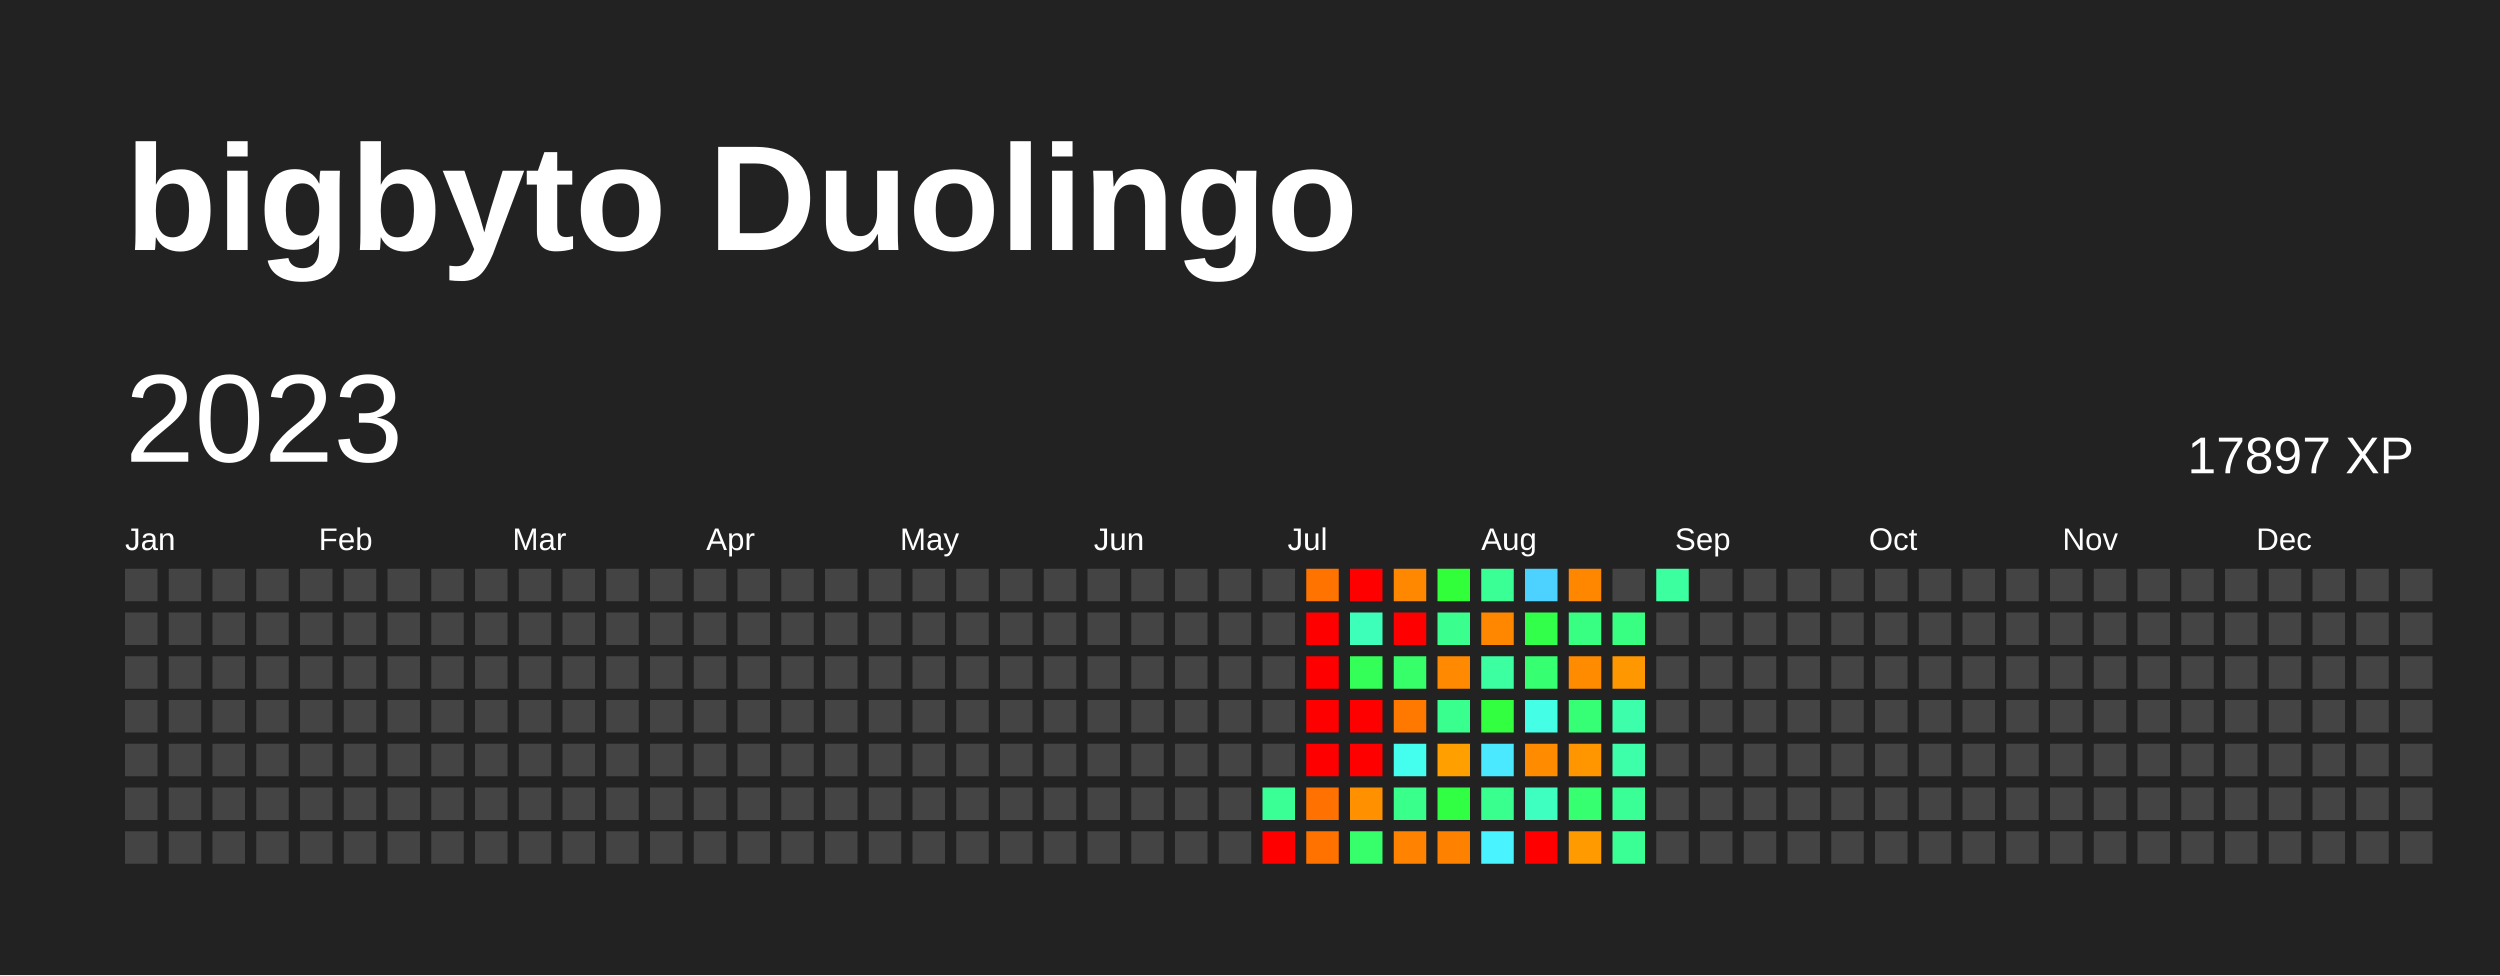
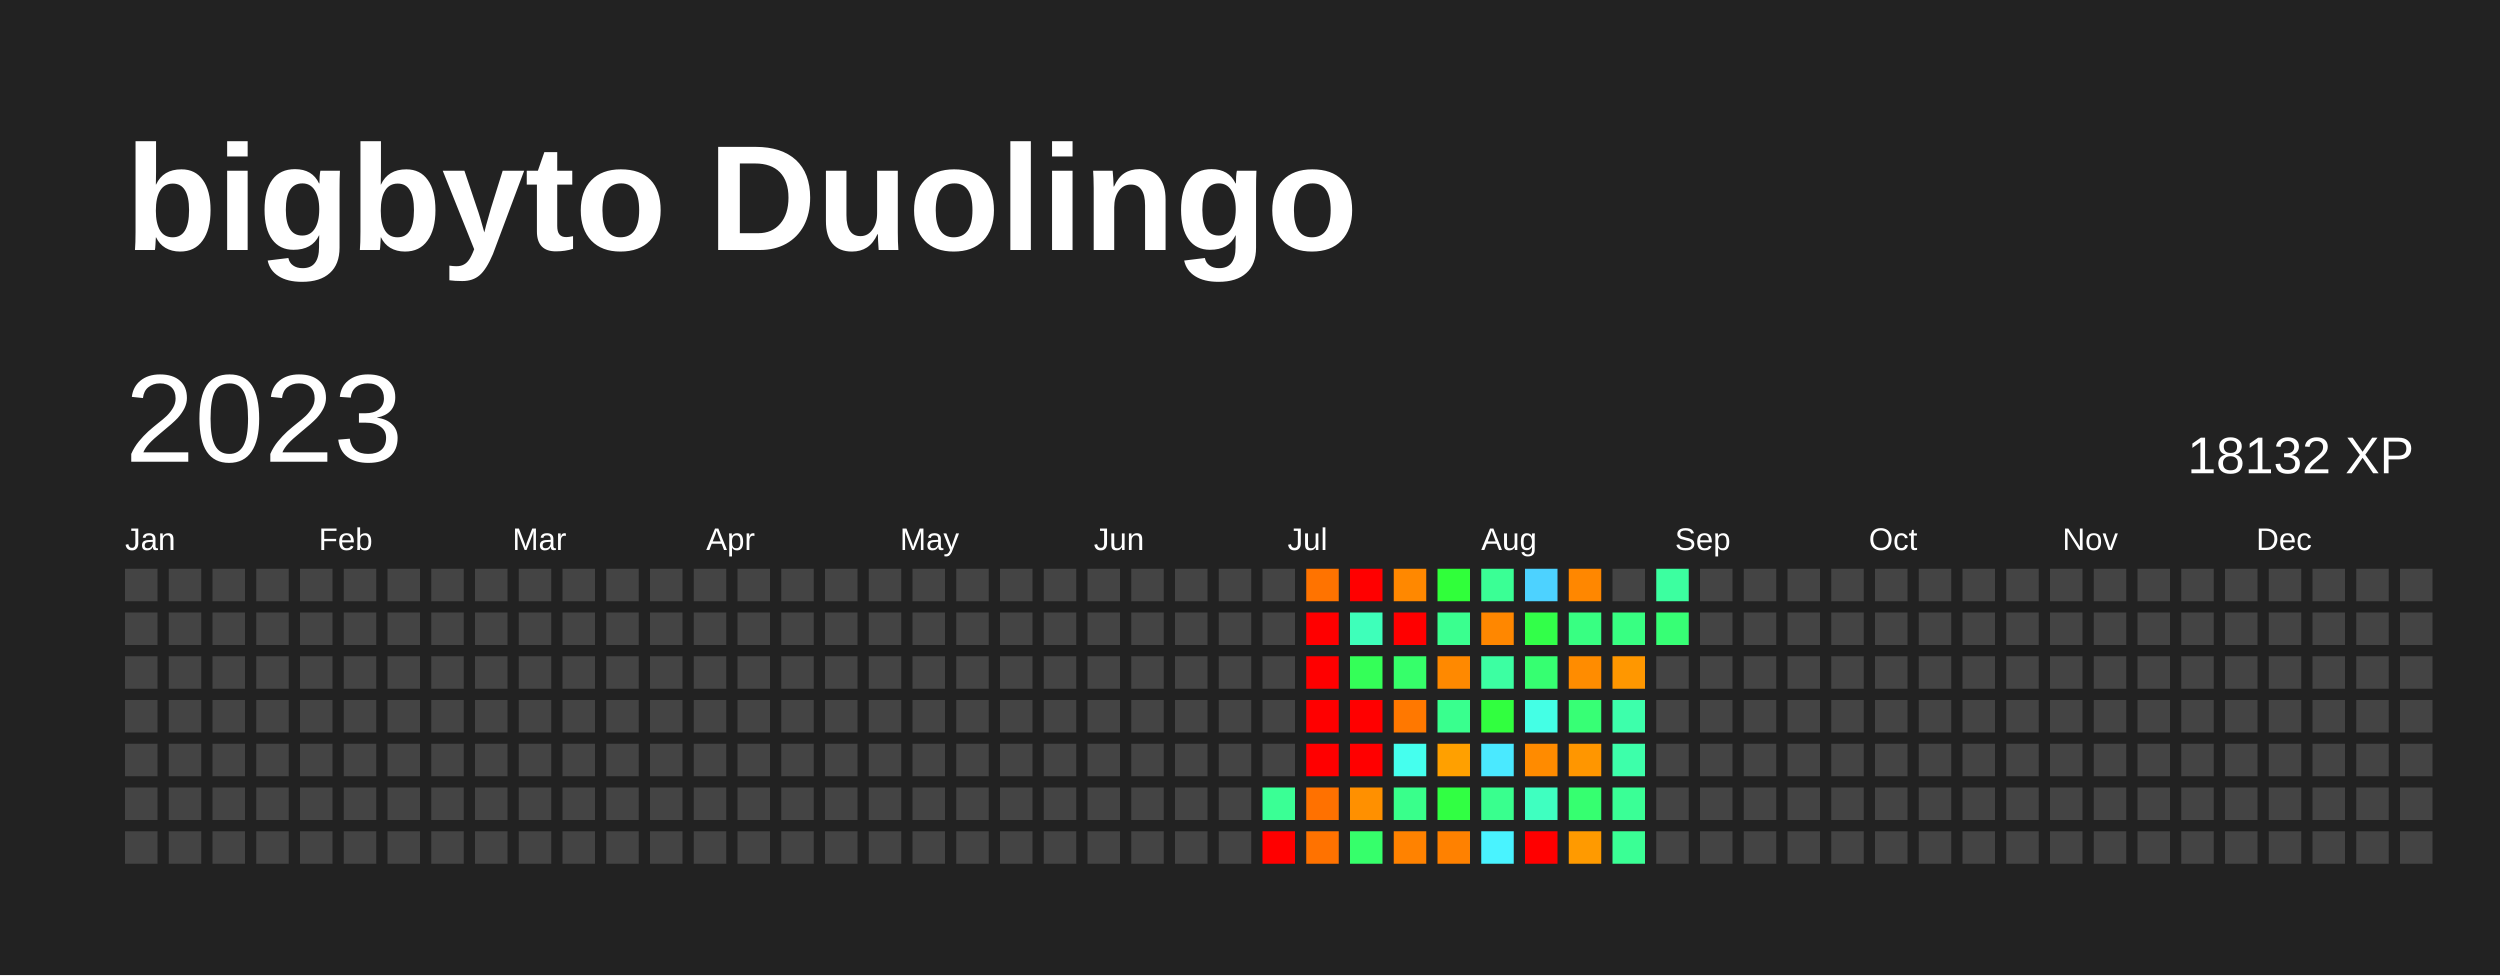
<svg xmlns="http://www.w3.org/2000/svg" baseProfile="full" height="78mm" version="1.1" viewBox="0,0,200,78" width="200mm">
  <defs />
  <rect fill="#222222" height="78" width="200" x="0" y="0" />
  <text fill="#FFFFFF" style="font-size:12px; font-family:Arial; font-weight:bold;" x="10" y="20">bigbyto Duolingo</text>
  <text dominant-baseline="hanging" fill="#FFFFFF" style="font-size:10.0px; font-family:Arial;" x="10" y="30">2023</text>
-   <text dominant-baseline="hanging" fill="#FFFFFF" style="font-size:4.125px; font-family:Arial;" x="175" y="35">17897 XP</text>
+   <text dominant-baseline="hanging" fill="#FFFFFF" style="font-size:4.125px; font-family:Arial;" x="175" y="35">18132 XP</text>
  <text fill="#FFFFFF" style="font-size:2.5px; font-family:Arial" x="10.0" y="44">Jan</text>
  <text fill="#FFFFFF" style="font-size:2.5px; font-family:Arial" x="25.5" y="44">Feb</text>
  <text fill="#FFFFFF" style="font-size:2.5px; font-family:Arial" x="41.0" y="44">Mar</text>
  <text fill="#FFFFFF" style="font-size:2.5px; font-family:Arial" x="56.5" y="44">Apr</text>
  <text fill="#FFFFFF" style="font-size:2.5px; font-family:Arial" x="72.0" y="44">May</text>
  <text fill="#FFFFFF" style="font-size:2.5px; font-family:Arial" x="87.5" y="44">Jun</text>
  <text fill="#FFFFFF" style="font-size:2.5px; font-family:Arial" x="103.0" y="44">Jul</text>
  <text fill="#FFFFFF" style="font-size:2.5px; font-family:Arial" x="118.5" y="44">Aug</text>
  <text fill="#FFFFFF" style="font-size:2.5px; font-family:Arial" x="134.0" y="44">Sep</text>
  <text fill="#FFFFFF" style="font-size:2.5px; font-family:Arial" x="149.5" y="44">Oct</text>
  <text fill="#FFFFFF" style="font-size:2.5px; font-family:Arial" x="165.0" y="44">Nov</text>
  <text fill="#FFFFFF" style="font-size:2.5px; font-family:Arial" x="180.5" y="44">Dec</text>
  <rect fill="#444444" height="2.6" width="2.6" x="10.0" y="45.5" />
  <rect fill="#444444" height="2.6" width="2.6" x="10.0" y="49.0" />
  <rect fill="#444444" height="2.6" width="2.6" x="10.0" y="52.5" />
  <rect fill="#444444" height="2.6" width="2.6" x="10.0" y="56.0" />
  <rect fill="#444444" height="2.6" width="2.6" x="10.0" y="59.5" />
  <rect fill="#444444" height="2.6" width="2.6" x="10.0" y="63.0" />
  <rect fill="#444444" height="2.6" width="2.6" x="10.0" y="66.5" />
  <rect fill="#444444" height="2.6" width="2.6" x="13.5" y="45.5" />
  <rect fill="#444444" height="2.6" width="2.6" x="13.5" y="49.0" />
  <rect fill="#444444" height="2.6" width="2.6" x="13.5" y="52.5" />
  <rect fill="#444444" height="2.6" width="2.6" x="13.5" y="56.0" />
  <rect fill="#444444" height="2.6" width="2.6" x="13.5" y="59.5" />
  <rect fill="#444444" height="2.6" width="2.6" x="13.5" y="63.0" />
  <rect fill="#444444" height="2.6" width="2.6" x="13.5" y="66.5" />
  <rect fill="#444444" height="2.6" width="2.6" x="17.0" y="45.5" />
  <rect fill="#444444" height="2.6" width="2.6" x="17.0" y="49.0" />
  <rect fill="#444444" height="2.6" width="2.6" x="17.0" y="52.5" />
  <rect fill="#444444" height="2.6" width="2.6" x="17.0" y="56.0" />
  <rect fill="#444444" height="2.6" width="2.6" x="17.0" y="59.5" />
  <rect fill="#444444" height="2.6" width="2.6" x="17.0" y="63.0" />
  <rect fill="#444444" height="2.6" width="2.6" x="17.0" y="66.5" />
  <rect fill="#444444" height="2.6" width="2.6" x="20.5" y="45.5" />
  <rect fill="#444444" height="2.6" width="2.6" x="20.5" y="49.0" />
  <rect fill="#444444" height="2.6" width="2.6" x="20.5" y="52.5" />
  <rect fill="#444444" height="2.6" width="2.6" x="20.5" y="56.0" />
  <rect fill="#444444" height="2.6" width="2.6" x="20.5" y="59.5" />
  <rect fill="#444444" height="2.6" width="2.6" x="20.5" y="63.0" />
  <rect fill="#444444" height="2.6" width="2.6" x="20.5" y="66.5" />
  <rect fill="#444444" height="2.6" width="2.6" x="24.0" y="45.5" />
  <rect fill="#444444" height="2.6" width="2.6" x="24.0" y="49.0" />
  <rect fill="#444444" height="2.6" width="2.6" x="24.0" y="52.5" />
  <rect fill="#444444" height="2.6" width="2.6" x="24.0" y="56.0" />
  <rect fill="#444444" height="2.6" width="2.6" x="24.0" y="59.5" />
  <rect fill="#444444" height="2.6" width="2.6" x="24.0" y="63.0" />
  <rect fill="#444444" height="2.6" width="2.6" x="24.0" y="66.5" />
  <rect fill="#444444" height="2.6" width="2.6" x="27.5" y="45.5" />
  <rect fill="#444444" height="2.6" width="2.6" x="27.5" y="49.0" />
  <rect fill="#444444" height="2.6" width="2.6" x="27.5" y="52.5" />
  <rect fill="#444444" height="2.6" width="2.6" x="27.5" y="56.0" />
  <rect fill="#444444" height="2.6" width="2.6" x="27.5" y="59.5" />
  <rect fill="#444444" height="2.6" width="2.6" x="27.5" y="63.0" />
  <rect fill="#444444" height="2.6" width="2.6" x="27.5" y="66.5" />
  <rect fill="#444444" height="2.6" width="2.6" x="31.0" y="45.5" />
  <rect fill="#444444" height="2.6" width="2.6" x="31.0" y="49.0" />
  <rect fill="#444444" height="2.6" width="2.6" x="31.0" y="52.5" />
  <rect fill="#444444" height="2.6" width="2.6" x="31.0" y="56.0" />
  <rect fill="#444444" height="2.6" width="2.6" x="31.0" y="59.5" />
  <rect fill="#444444" height="2.6" width="2.6" x="31.0" y="63.0" />
  <rect fill="#444444" height="2.6" width="2.6" x="31.0" y="66.5" />
  <rect fill="#444444" height="2.6" width="2.6" x="34.5" y="45.5" />
  <rect fill="#444444" height="2.6" width="2.6" x="34.5" y="49.0" />
  <rect fill="#444444" height="2.6" width="2.6" x="34.5" y="52.5" />
  <rect fill="#444444" height="2.6" width="2.6" x="34.5" y="56.0" />
  <rect fill="#444444" height="2.6" width="2.6" x="34.5" y="59.5" />
  <rect fill="#444444" height="2.6" width="2.6" x="34.5" y="63.0" />
  <rect fill="#444444" height="2.6" width="2.6" x="34.5" y="66.5" />
  <rect fill="#444444" height="2.6" width="2.6" x="38.0" y="45.5" />
  <rect fill="#444444" height="2.6" width="2.6" x="38.0" y="49.0" />
  <rect fill="#444444" height="2.6" width="2.6" x="38.0" y="52.5" />
  <rect fill="#444444" height="2.6" width="2.6" x="38.0" y="56.0" />
  <rect fill="#444444" height="2.6" width="2.6" x="38.0" y="59.5" />
  <rect fill="#444444" height="2.6" width="2.6" x="38.0" y="63.0" />
  <rect fill="#444444" height="2.6" width="2.6" x="38.0" y="66.5" />
  <rect fill="#444444" height="2.6" width="2.6" x="41.5" y="45.5" />
  <rect fill="#444444" height="2.6" width="2.6" x="41.5" y="49.0" />
  <rect fill="#444444" height="2.6" width="2.6" x="41.5" y="52.5" />
  <rect fill="#444444" height="2.6" width="2.6" x="41.5" y="56.0" />
  <rect fill="#444444" height="2.6" width="2.6" x="41.5" y="59.5" />
  <rect fill="#444444" height="2.6" width="2.6" x="41.5" y="63.0" />
  <rect fill="#444444" height="2.6" width="2.6" x="41.5" y="66.5" />
  <rect fill="#444444" height="2.6" width="2.6" x="45.0" y="45.5" />
  <rect fill="#444444" height="2.6" width="2.6" x="45.0" y="49.0" />
  <rect fill="#444444" height="2.6" width="2.6" x="45.0" y="52.5" />
  <rect fill="#444444" height="2.6" width="2.6" x="45.0" y="56.0" />
  <rect fill="#444444" height="2.6" width="2.6" x="45.0" y="59.5" />
  <rect fill="#444444" height="2.6" width="2.6" x="45.0" y="63.0" />
  <rect fill="#444444" height="2.6" width="2.6" x="45.0" y="66.5" />
  <rect fill="#444444" height="2.6" width="2.6" x="48.5" y="45.5" />
  <rect fill="#444444" height="2.6" width="2.6" x="48.5" y="49.0" />
  <rect fill="#444444" height="2.6" width="2.6" x="48.5" y="52.5" />
  <rect fill="#444444" height="2.6" width="2.6" x="48.5" y="56.0" />
  <rect fill="#444444" height="2.6" width="2.6" x="48.5" y="59.5" />
  <rect fill="#444444" height="2.6" width="2.6" x="48.5" y="63.0" />
  <rect fill="#444444" height="2.6" width="2.6" x="48.5" y="66.5" />
  <rect fill="#444444" height="2.6" width="2.6" x="52.0" y="45.5" />
  <rect fill="#444444" height="2.6" width="2.6" x="52.0" y="49.0" />
  <rect fill="#444444" height="2.6" width="2.6" x="52.0" y="52.5" />
  <rect fill="#444444" height="2.6" width="2.6" x="52.0" y="56.0" />
  <rect fill="#444444" height="2.6" width="2.6" x="52.0" y="59.5" />
  <rect fill="#444444" height="2.6" width="2.6" x="52.0" y="63.0" />
  <rect fill="#444444" height="2.6" width="2.6" x="52.0" y="66.5" />
  <rect fill="#444444" height="2.6" width="2.6" x="55.5" y="45.5" />
  <rect fill="#444444" height="2.6" width="2.6" x="55.5" y="49.0" />
  <rect fill="#444444" height="2.6" width="2.6" x="55.5" y="52.5" />
  <rect fill="#444444" height="2.6" width="2.6" x="55.5" y="56.0" />
  <rect fill="#444444" height="2.6" width="2.6" x="55.5" y="59.5" />
  <rect fill="#444444" height="2.6" width="2.6" x="55.5" y="63.0" />
  <rect fill="#444444" height="2.6" width="2.6" x="55.5" y="66.5" />
  <rect fill="#444444" height="2.6" width="2.6" x="59.0" y="45.5" />
  <rect fill="#444444" height="2.6" width="2.6" x="59.0" y="49.0" />
  <rect fill="#444444" height="2.6" width="2.6" x="59.0" y="52.5" />
  <rect fill="#444444" height="2.6" width="2.6" x="59.0" y="56.0" />
  <rect fill="#444444" height="2.6" width="2.6" x="59.0" y="59.5" />
  <rect fill="#444444" height="2.6" width="2.6" x="59.0" y="63.0" />
  <rect fill="#444444" height="2.6" width="2.6" x="59.0" y="66.5" />
  <rect fill="#444444" height="2.6" width="2.6" x="62.5" y="45.5" />
  <rect fill="#444444" height="2.6" width="2.6" x="62.5" y="49.0" />
  <rect fill="#444444" height="2.6" width="2.6" x="62.5" y="52.5" />
  <rect fill="#444444" height="2.6" width="2.6" x="62.5" y="56.0" />
  <rect fill="#444444" height="2.6" width="2.6" x="62.5" y="59.5" />
  <rect fill="#444444" height="2.6" width="2.6" x="62.5" y="63.0" />
  <rect fill="#444444" height="2.6" width="2.6" x="62.5" y="66.5" />
  <rect fill="#444444" height="2.6" width="2.6" x="66.0" y="45.5" />
  <rect fill="#444444" height="2.6" width="2.6" x="66.0" y="49.0" />
  <rect fill="#444444" height="2.6" width="2.6" x="66.0" y="52.5" />
  <rect fill="#444444" height="2.6" width="2.6" x="66.0" y="56.0" />
  <rect fill="#444444" height="2.6" width="2.6" x="66.0" y="59.5" />
  <rect fill="#444444" height="2.6" width="2.6" x="66.0" y="63.0" />
  <rect fill="#444444" height="2.6" width="2.6" x="66.0" y="66.5" />
  <rect fill="#444444" height="2.6" width="2.6" x="69.5" y="45.5" />
  <rect fill="#444444" height="2.6" width="2.6" x="69.5" y="49.0" />
  <rect fill="#444444" height="2.6" width="2.6" x="69.5" y="52.5" />
  <rect fill="#444444" height="2.6" width="2.6" x="69.5" y="56.0" />
  <rect fill="#444444" height="2.6" width="2.6" x="69.5" y="59.5" />
  <rect fill="#444444" height="2.6" width="2.6" x="69.5" y="63.0" />
  <rect fill="#444444" height="2.6" width="2.6" x="69.5" y="66.5" />
  <rect fill="#444444" height="2.6" width="2.6" x="73.0" y="45.5" />
  <rect fill="#444444" height="2.6" width="2.6" x="73.0" y="49.0" />
  <rect fill="#444444" height="2.6" width="2.6" x="73.0" y="52.5" />
  <rect fill="#444444" height="2.6" width="2.6" x="73.0" y="56.0" />
  <rect fill="#444444" height="2.6" width="2.6" x="73.0" y="59.5" />
  <rect fill="#444444" height="2.6" width="2.6" x="73.0" y="63.0" />
  <rect fill="#444444" height="2.6" width="2.6" x="73.0" y="66.5" />
  <rect fill="#444444" height="2.6" width="2.6" x="76.5" y="45.5" />
  <rect fill="#444444" height="2.6" width="2.6" x="76.5" y="49.0" />
  <rect fill="#444444" height="2.6" width="2.6" x="76.5" y="52.5" />
  <rect fill="#444444" height="2.6" width="2.6" x="76.5" y="56.0" />
  <rect fill="#444444" height="2.6" width="2.6" x="76.5" y="59.5" />
  <rect fill="#444444" height="2.6" width="2.6" x="76.5" y="63.0" />
  <rect fill="#444444" height="2.6" width="2.6" x="76.5" y="66.5" />
  <rect fill="#444444" height="2.6" width="2.6" x="80.0" y="45.5" />
  <rect fill="#444444" height="2.6" width="2.6" x="80.0" y="49.0" />
  <rect fill="#444444" height="2.6" width="2.6" x="80.0" y="52.5" />
  <rect fill="#444444" height="2.6" width="2.6" x="80.0" y="56.0" />
  <rect fill="#444444" height="2.6" width="2.6" x="80.0" y="59.5" />
  <rect fill="#444444" height="2.6" width="2.6" x="80.0" y="63.0" />
  <rect fill="#444444" height="2.6" width="2.6" x="80.0" y="66.5" />
  <rect fill="#444444" height="2.6" width="2.6" x="83.5" y="45.5" />
  <rect fill="#444444" height="2.6" width="2.6" x="83.5" y="49.0" />
  <rect fill="#444444" height="2.6" width="2.6" x="83.5" y="52.5" />
  <rect fill="#444444" height="2.6" width="2.6" x="83.5" y="56.0" />
  <rect fill="#444444" height="2.6" width="2.6" x="83.5" y="59.5" />
  <rect fill="#444444" height="2.6" width="2.6" x="83.5" y="63.0" />
  <rect fill="#444444" height="2.6" width="2.6" x="83.5" y="66.5" />
  <rect fill="#444444" height="2.6" width="2.6" x="87.0" y="45.5" />
  <rect fill="#444444" height="2.6" width="2.6" x="87.0" y="49.0" />
  <rect fill="#444444" height="2.6" width="2.6" x="87.0" y="52.5" />
  <rect fill="#444444" height="2.6" width="2.6" x="87.0" y="56.0" />
  <rect fill="#444444" height="2.6" width="2.6" x="87.0" y="59.5" />
  <rect fill="#444444" height="2.6" width="2.6" x="87.0" y="63.0" />
  <rect fill="#444444" height="2.6" width="2.6" x="87.0" y="66.5" />
  <rect fill="#444444" height="2.6" width="2.6" x="90.5" y="45.5" />
  <rect fill="#444444" height="2.6" width="2.6" x="90.5" y="49.0" />
  <rect fill="#444444" height="2.6" width="2.6" x="90.5" y="52.5" />
  <rect fill="#444444" height="2.6" width="2.6" x="90.5" y="56.0" />
  <rect fill="#444444" height="2.6" width="2.6" x="90.5" y="59.5" />
  <rect fill="#444444" height="2.6" width="2.6" x="90.5" y="63.0" />
  <rect fill="#444444" height="2.6" width="2.6" x="90.5" y="66.5" />
  <rect fill="#444444" height="2.6" width="2.6" x="94.0" y="45.5" />
  <rect fill="#444444" height="2.6" width="2.6" x="94.0" y="49.0" />
  <rect fill="#444444" height="2.6" width="2.6" x="94.0" y="52.5" />
  <rect fill="#444444" height="2.6" width="2.6" x="94.0" y="56.0" />
  <rect fill="#444444" height="2.6" width="2.6" x="94.0" y="59.5" />
  <rect fill="#444444" height="2.6" width="2.6" x="94.0" y="63.0" />
  <rect fill="#444444" height="2.6" width="2.6" x="94.0" y="66.5" />
  <rect fill="#444444" height="2.6" width="2.6" x="97.5" y="45.5" />
  <rect fill="#444444" height="2.6" width="2.6" x="97.5" y="49.0" />
  <rect fill="#444444" height="2.6" width="2.6" x="97.5" y="52.5" />
  <rect fill="#444444" height="2.6" width="2.6" x="97.5" y="56.0" />
  <rect fill="#444444" height="2.6" width="2.6" x="97.5" y="59.5" />
  <rect fill="#444444" height="2.6" width="2.6" x="97.5" y="63.0" />
  <rect fill="#444444" height="2.6" width="2.6" x="97.5" y="66.5" />
  <rect fill="#444444" height="2.6" width="2.6" x="101.0" y="45.5" />
  <rect fill="#444444" height="2.6" width="2.6" x="101.0" y="49.0" />
  <rect fill="#444444" height="2.6" width="2.6" x="101.0" y="52.5" />
  <rect fill="#444444" height="2.6" width="2.6" x="101.0" y="56.0" />
  <rect fill="#444444" height="2.6" width="2.6" x="101.0" y="59.5" />
  <rect fill="#3aff95" height="2.6" width="2.6" x="101.0" y="63.0" />
  <rect fill="red" height="2.6" width="2.6" x="101.0" y="66.5" />
  <rect fill="#ff7300" height="2.6" width="2.6" x="104.5" y="45.5" />
  <rect fill="red" height="2.6" width="2.6" x="104.5" y="49.0" />
  <rect fill="red" height="2.6" width="2.6" x="104.5" y="52.5" />
  <rect fill="red" height="2.6" width="2.6" x="104.5" y="56.0" />
  <rect fill="red" height="2.6" width="2.6" x="104.5" y="59.5" />
  <rect fill="#ff7100" height="2.6" width="2.6" x="104.5" y="63.0" />
  <rect fill="#ff7200" height="2.6" width="2.6" x="104.5" y="66.5" />
  <rect fill="red" height="2.6" width="2.6" x="108.0" y="45.5" />
  <rect fill="#3effba" height="2.6" width="2.6" x="108.0" y="49.0" />
  <rect fill="#34ff58" height="2.6" width="2.6" x="108.0" y="52.5" />
  <rect fill="red" height="2.6" width="2.6" x="108.0" y="56.0" />
  <rect fill="red" height="2.6" width="2.6" x="108.0" y="59.5" />
  <rect fill="#ff9000" height="2.6" width="2.6" x="108.0" y="63.0" />
  <rect fill="#36ff6b" height="2.6" width="2.6" x="108.0" y="66.5" />
  <rect fill="#ff8800" height="2.6" width="2.6" x="111.5" y="45.5" />
  <rect fill="red" height="2.6" width="2.6" x="111.5" y="49.0" />
  <rect fill="#36ff6a" height="2.6" width="2.6" x="111.5" y="52.5" />
  <rect fill="#ff7800" height="2.6" width="2.6" x="111.5" y="56.0" />
  <rect fill="#45ffee" height="2.6" width="2.6" x="111.5" y="59.5" />
  <rect fill="#39ff8b" height="2.6" width="2.6" x="111.5" y="63.0" />
  <rect fill="#ff8200" height="2.6" width="2.6" x="111.5" y="66.5" />
  <rect fill="#30ff3a" height="2.6" width="2.6" x="115.0" y="45.5" />
  <rect fill="#3aff8f" height="2.6" width="2.6" x="115.0" y="49.0" />
  <rect fill="#ff8900" height="2.6" width="2.6" x="115.0" y="52.5" />
  <rect fill="#39ff8e" height="2.6" width="2.6" x="115.0" y="56.0" />
  <rect fill="#ffa000" height="2.6" width="2.6" x="115.0" y="59.5" />
  <rect fill="#31ff43" height="2.6" width="2.6" x="115.0" y="63.0" />
  <rect fill="#ff8100" height="2.6" width="2.6" x="115.0" y="66.5" />
  <rect fill="#3aff95" height="2.6" width="2.6" x="118.5" y="45.5" />
  <rect fill="#ff8700" height="2.6" width="2.6" x="118.5" y="49.0" />
  <rect fill="#3cffa2" height="2.6" width="2.6" x="118.5" y="52.5" />
  <rect fill="#31ff3f" height="2.6" width="2.6" x="118.5" y="56.0" />
  <rect fill="#4ae9ff" height="2.6" width="2.6" x="118.5" y="59.5" />
  <rect fill="#39ff8e" height="2.6" width="2.6" x="118.5" y="63.0" />
  <rect fill="#49f3ff" height="2.6" width="2.6" x="118.5" y="66.5" />
  <rect fill="#4dd2ff" height="2.6" width="2.6" x="122.0" y="45.5" />
  <rect fill="#32ff49" height="2.6" width="2.6" x="122.0" y="49.0" />
  <rect fill="#36ff71" height="2.6" width="2.6" x="122.0" y="52.5" />
  <rect fill="#44ffe5" height="2.6" width="2.6" x="122.0" y="56.0" />
  <rect fill="#ff8b00" height="2.6" width="2.6" x="122.0" y="59.5" />
  <rect fill="#3fffc0" height="2.6" width="2.6" x="122.0" y="63.0" />
  <rect fill="red" height="2.6" width="2.6" x="122.0" y="66.5" />
  <rect fill="#ff8700" height="2.6" width="2.6" x="125.5" y="45.5" />
  <rect fill="#38ff82" height="2.6" width="2.6" x="125.5" y="49.0" />
  <rect fill="#ff8c00" height="2.6" width="2.6" x="125.5" y="52.5" />
  <rect fill="#37ff75" height="2.6" width="2.6" x="125.5" y="56.0" />
  <rect fill="#ff9600" height="2.6" width="2.6" x="125.5" y="59.5" />
  <rect fill="#36ff70" height="2.6" width="2.6" x="125.5" y="63.0" />
  <rect fill="#ff9a00" height="2.6" width="2.6" x="125.5" y="66.5" />
  <rect fill="#444444" height="2.6" width="2.6" x="129.0" y="45.5" />
  <rect fill="#38ff82" height="2.6" width="2.6" x="129.0" y="49.0" />
  <rect fill="#ff9700" height="2.6" width="2.6" x="129.0" y="52.5" />
  <rect fill="#3dffab" height="2.6" width="2.6" x="129.0" y="56.0" />
  <rect fill="#3dffaa" height="2.6" width="2.6" x="129.0" y="59.5" />
  <rect fill="#3aff96" height="2.6" width="2.6" x="129.0" y="63.0" />
  <rect fill="#3aff95" height="2.6" width="2.6" x="129.0" y="66.5" />
  <rect fill="#3cffa0" height="2.6" width="2.6" x="132.5" y="45.5" />
-   <rect fill="#444444" height="2.6" width="2.6" x="132.5" y="49.0" />
+   <rect fill="#37ff75" height="2.6" width="2.6" x="132.5" y="49.0" />
  <rect fill="#444444" height="2.6" width="2.6" x="132.5" y="52.5" />
  <rect fill="#444444" height="2.6" width="2.6" x="132.5" y="56.0" />
  <rect fill="#444444" height="2.6" width="2.6" x="132.5" y="59.5" />
  <rect fill="#444444" height="2.6" width="2.6" x="132.5" y="63.0" />
  <rect fill="#444444" height="2.6" width="2.6" x="132.5" y="66.5" />
  <rect fill="#444444" height="2.6" width="2.6" x="136.0" y="45.5" />
  <rect fill="#444444" height="2.6" width="2.6" x="136.0" y="49.0" />
  <rect fill="#444444" height="2.6" width="2.6" x="136.0" y="52.5" />
  <rect fill="#444444" height="2.6" width="2.6" x="136.0" y="56.0" />
  <rect fill="#444444" height="2.6" width="2.6" x="136.0" y="59.5" />
  <rect fill="#444444" height="2.6" width="2.6" x="136.0" y="63.0" />
  <rect fill="#444444" height="2.6" width="2.6" x="136.0" y="66.5" />
  <rect fill="#444444" height="2.6" width="2.6" x="139.5" y="45.5" />
  <rect fill="#444444" height="2.6" width="2.6" x="139.5" y="49.0" />
  <rect fill="#444444" height="2.6" width="2.6" x="139.5" y="52.5" />
  <rect fill="#444444" height="2.6" width="2.6" x="139.5" y="56.0" />
  <rect fill="#444444" height="2.6" width="2.6" x="139.5" y="59.5" />
  <rect fill="#444444" height="2.6" width="2.6" x="139.5" y="63.0" />
  <rect fill="#444444" height="2.6" width="2.6" x="139.5" y="66.5" />
  <rect fill="#444444" height="2.6" width="2.6" x="143.0" y="45.5" />
  <rect fill="#444444" height="2.6" width="2.6" x="143.0" y="49.0" />
  <rect fill="#444444" height="2.6" width="2.6" x="143.0" y="52.5" />
  <rect fill="#444444" height="2.6" width="2.6" x="143.0" y="56.0" />
  <rect fill="#444444" height="2.6" width="2.6" x="143.0" y="59.5" />
  <rect fill="#444444" height="2.6" width="2.6" x="143.0" y="63.0" />
  <rect fill="#444444" height="2.6" width="2.6" x="143.0" y="66.5" />
  <rect fill="#444444" height="2.6" width="2.6" x="146.5" y="45.5" />
  <rect fill="#444444" height="2.6" width="2.6" x="146.5" y="49.0" />
  <rect fill="#444444" height="2.6" width="2.6" x="146.5" y="52.5" />
  <rect fill="#444444" height="2.6" width="2.6" x="146.5" y="56.0" />
  <rect fill="#444444" height="2.6" width="2.6" x="146.5" y="59.5" />
  <rect fill="#444444" height="2.6" width="2.6" x="146.5" y="63.0" />
  <rect fill="#444444" height="2.6" width="2.6" x="146.5" y="66.5" />
  <rect fill="#444444" height="2.6" width="2.6" x="150.0" y="45.5" />
  <rect fill="#444444" height="2.6" width="2.6" x="150.0" y="49.0" />
  <rect fill="#444444" height="2.6" width="2.6" x="150.0" y="52.5" />
  <rect fill="#444444" height="2.6" width="2.6" x="150.0" y="56.0" />
  <rect fill="#444444" height="2.6" width="2.6" x="150.0" y="59.5" />
  <rect fill="#444444" height="2.6" width="2.6" x="150.0" y="63.0" />
  <rect fill="#444444" height="2.6" width="2.6" x="150.0" y="66.5" />
  <rect fill="#444444" height="2.6" width="2.6" x="153.5" y="45.5" />
  <rect fill="#444444" height="2.6" width="2.6" x="153.5" y="49.0" />
  <rect fill="#444444" height="2.6" width="2.6" x="153.5" y="52.5" />
  <rect fill="#444444" height="2.6" width="2.6" x="153.5" y="56.0" />
  <rect fill="#444444" height="2.6" width="2.6" x="153.5" y="59.5" />
  <rect fill="#444444" height="2.6" width="2.6" x="153.5" y="63.0" />
  <rect fill="#444444" height="2.6" width="2.6" x="153.5" y="66.5" />
  <rect fill="#444444" height="2.6" width="2.6" x="157.0" y="45.5" />
  <rect fill="#444444" height="2.6" width="2.6" x="157.0" y="49.0" />
  <rect fill="#444444" height="2.6" width="2.6" x="157.0" y="52.5" />
  <rect fill="#444444" height="2.6" width="2.6" x="157.0" y="56.0" />
  <rect fill="#444444" height="2.6" width="2.6" x="157.0" y="59.5" />
  <rect fill="#444444" height="2.6" width="2.6" x="157.0" y="63.0" />
  <rect fill="#444444" height="2.6" width="2.6" x="157.0" y="66.5" />
  <rect fill="#444444" height="2.6" width="2.6" x="160.5" y="45.5" />
  <rect fill="#444444" height="2.6" width="2.6" x="160.5" y="49.0" />
  <rect fill="#444444" height="2.6" width="2.6" x="160.5" y="52.5" />
  <rect fill="#444444" height="2.6" width="2.6" x="160.5" y="56.0" />
  <rect fill="#444444" height="2.6" width="2.6" x="160.5" y="59.5" />
  <rect fill="#444444" height="2.6" width="2.6" x="160.5" y="63.0" />
  <rect fill="#444444" height="2.6" width="2.6" x="160.5" y="66.5" />
  <rect fill="#444444" height="2.6" width="2.6" x="164.0" y="45.5" />
  <rect fill="#444444" height="2.6" width="2.6" x="164.0" y="49.0" />
  <rect fill="#444444" height="2.6" width="2.6" x="164.0" y="52.5" />
  <rect fill="#444444" height="2.6" width="2.6" x="164.0" y="56.0" />
  <rect fill="#444444" height="2.6" width="2.6" x="164.0" y="59.5" />
  <rect fill="#444444" height="2.6" width="2.6" x="164.0" y="63.0" />
  <rect fill="#444444" height="2.6" width="2.6" x="164.0" y="66.5" />
  <rect fill="#444444" height="2.6" width="2.6" x="167.5" y="45.5" />
  <rect fill="#444444" height="2.6" width="2.6" x="167.5" y="49.0" />
  <rect fill="#444444" height="2.6" width="2.6" x="167.5" y="52.5" />
  <rect fill="#444444" height="2.6" width="2.6" x="167.5" y="56.0" />
  <rect fill="#444444" height="2.6" width="2.6" x="167.5" y="59.5" />
  <rect fill="#444444" height="2.6" width="2.6" x="167.5" y="63.0" />
  <rect fill="#444444" height="2.6" width="2.6" x="167.5" y="66.5" />
  <rect fill="#444444" height="2.6" width="2.6" x="171.0" y="45.5" />
  <rect fill="#444444" height="2.6" width="2.6" x="171.0" y="49.0" />
  <rect fill="#444444" height="2.6" width="2.6" x="171.0" y="52.5" />
  <rect fill="#444444" height="2.6" width="2.6" x="171.0" y="56.0" />
  <rect fill="#444444" height="2.6" width="2.6" x="171.0" y="59.5" />
  <rect fill="#444444" height="2.6" width="2.6" x="171.0" y="63.0" />
  <rect fill="#444444" height="2.6" width="2.6" x="171.0" y="66.5" />
  <rect fill="#444444" height="2.6" width="2.6" x="174.5" y="45.5" />
  <rect fill="#444444" height="2.6" width="2.6" x="174.5" y="49.0" />
  <rect fill="#444444" height="2.6" width="2.6" x="174.5" y="52.5" />
  <rect fill="#444444" height="2.6" width="2.6" x="174.5" y="56.0" />
  <rect fill="#444444" height="2.6" width="2.6" x="174.5" y="59.5" />
  <rect fill="#444444" height="2.6" width="2.6" x="174.5" y="63.0" />
  <rect fill="#444444" height="2.6" width="2.6" x="174.5" y="66.5" />
  <rect fill="#444444" height="2.6" width="2.6" x="178.0" y="45.5" />
  <rect fill="#444444" height="2.6" width="2.6" x="178.0" y="49.0" />
  <rect fill="#444444" height="2.6" width="2.6" x="178.0" y="52.5" />
  <rect fill="#444444" height="2.6" width="2.6" x="178.0" y="56.0" />
  <rect fill="#444444" height="2.6" width="2.6" x="178.0" y="59.5" />
  <rect fill="#444444" height="2.6" width="2.6" x="178.0" y="63.0" />
  <rect fill="#444444" height="2.6" width="2.6" x="178.0" y="66.5" />
  <rect fill="#444444" height="2.6" width="2.6" x="181.5" y="45.5" />
  <rect fill="#444444" height="2.6" width="2.6" x="181.5" y="49.0" />
  <rect fill="#444444" height="2.6" width="2.6" x="181.5" y="52.5" />
  <rect fill="#444444" height="2.6" width="2.6" x="181.5" y="56.0" />
  <rect fill="#444444" height="2.6" width="2.6" x="181.5" y="59.5" />
  <rect fill="#444444" height="2.6" width="2.6" x="181.5" y="63.0" />
  <rect fill="#444444" height="2.6" width="2.6" x="181.5" y="66.5" />
  <rect fill="#444444" height="2.6" width="2.6" x="185.0" y="45.5" />
  <rect fill="#444444" height="2.6" width="2.6" x="185.0" y="49.0" />
  <rect fill="#444444" height="2.6" width="2.6" x="185.0" y="52.5" />
  <rect fill="#444444" height="2.6" width="2.6" x="185.0" y="56.0" />
  <rect fill="#444444" height="2.6" width="2.6" x="185.0" y="59.5" />
  <rect fill="#444444" height="2.6" width="2.6" x="185.0" y="63.0" />
  <rect fill="#444444" height="2.6" width="2.6" x="185.0" y="66.5" />
  <rect fill="#444444" height="2.6" width="2.6" x="188.5" y="45.5" />
  <rect fill="#444444" height="2.6" width="2.6" x="188.5" y="49.0" />
  <rect fill="#444444" height="2.6" width="2.6" x="188.5" y="52.5" />
  <rect fill="#444444" height="2.6" width="2.6" x="188.5" y="56.0" />
  <rect fill="#444444" height="2.6" width="2.6" x="188.5" y="59.5" />
  <rect fill="#444444" height="2.6" width="2.6" x="188.5" y="63.0" />
  <rect fill="#444444" height="2.6" width="2.6" x="188.5" y="66.5" />
  <rect fill="#444444" height="2.6" width="2.6" x="192.0" y="45.5" />
  <rect fill="#444444" height="2.6" width="2.6" x="192.0" y="49.0" />
  <rect fill="#444444" height="2.6" width="2.6" x="192.0" y="52.5" />
  <rect fill="#444444" height="2.6" width="2.6" x="192.0" y="56.0" />
  <rect fill="#444444" height="2.6" width="2.6" x="192.0" y="59.5" />
  <rect fill="#444444" height="2.6" width="2.6" x="192.0" y="63.0" />
  <rect fill="#444444" height="2.6" width="2.6" x="192.0" y="66.5" />
</svg>
